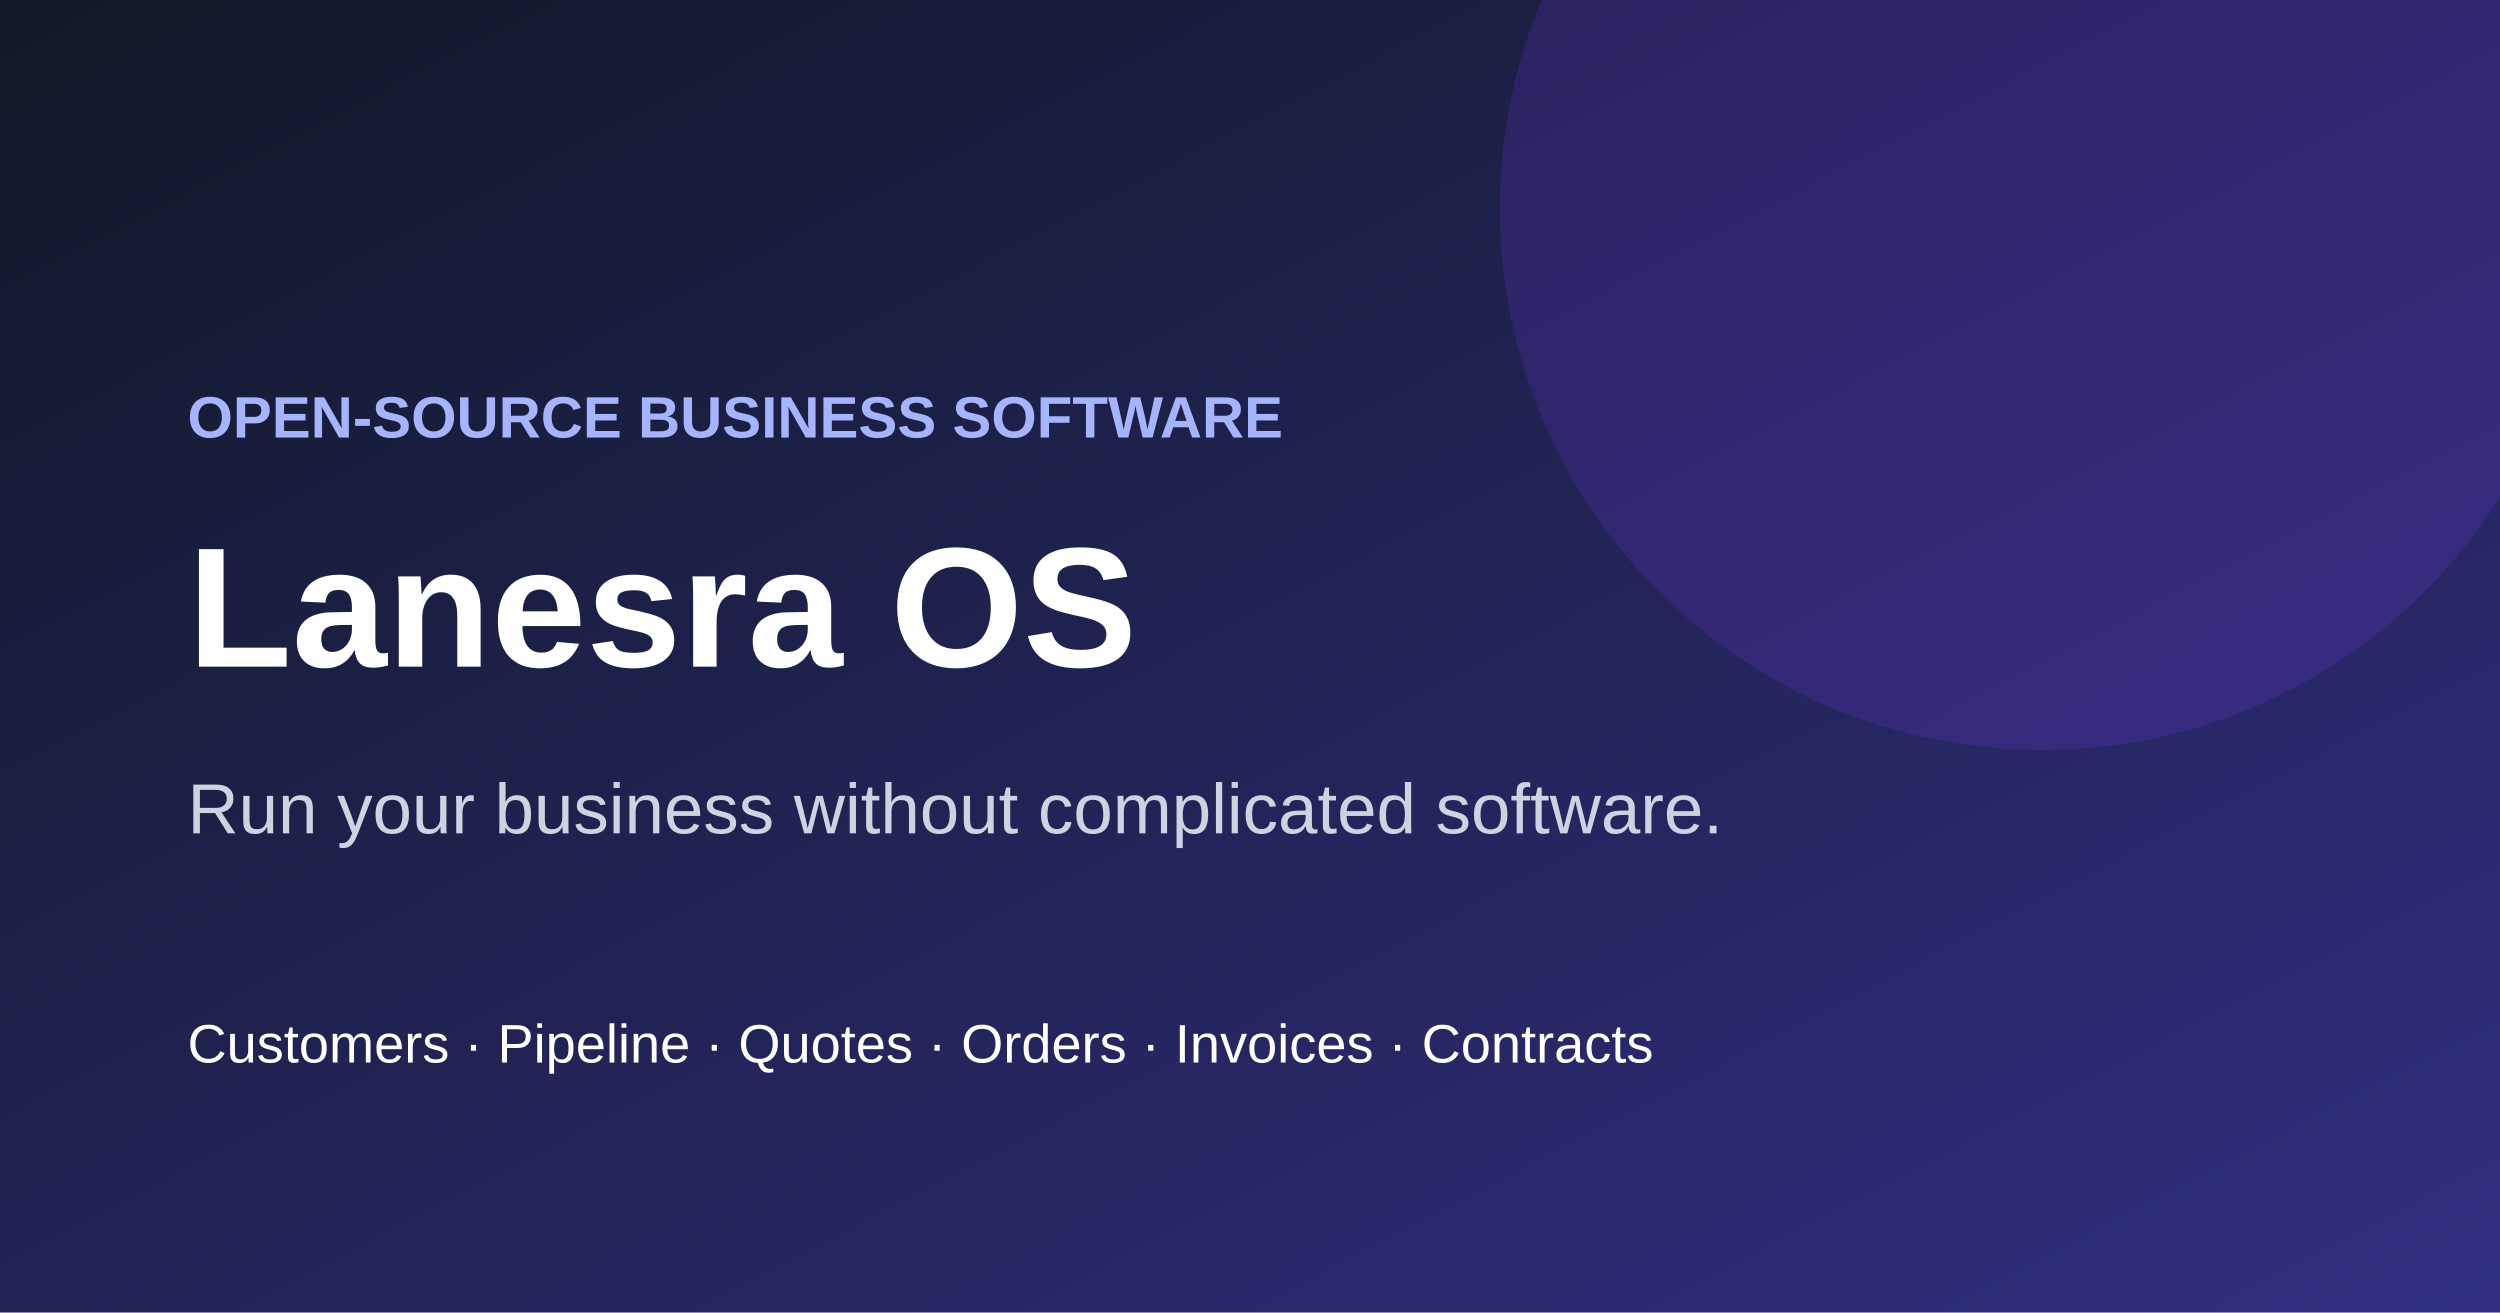
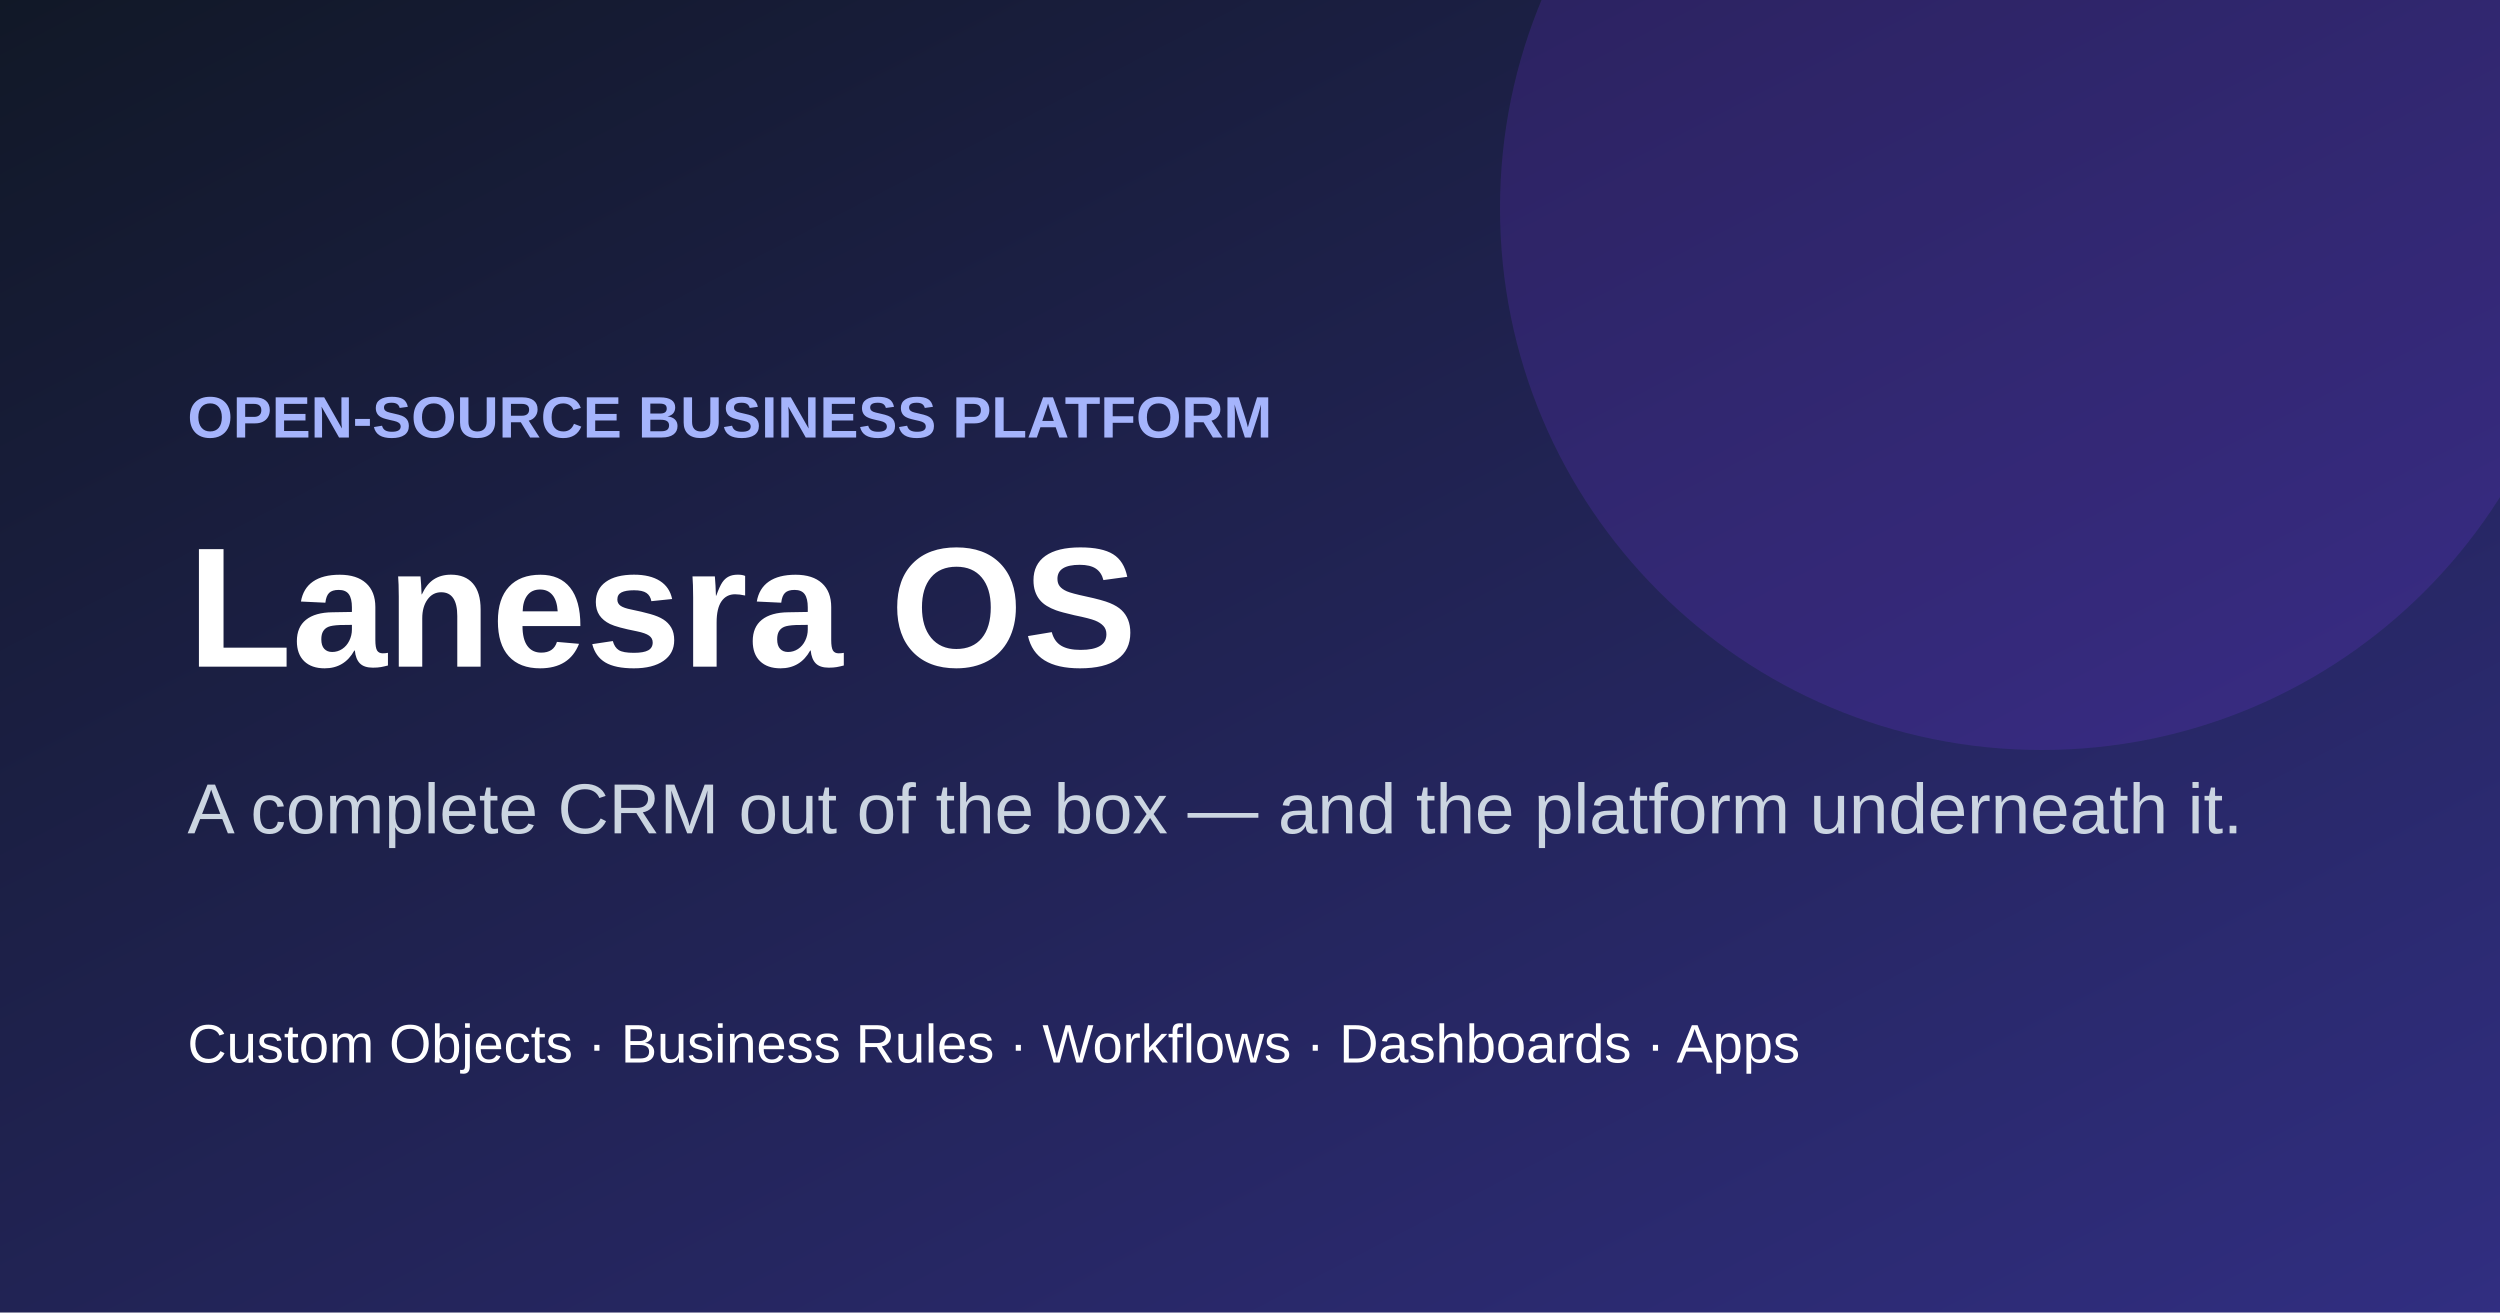
<svg xmlns="http://www.w3.org/2000/svg" width="1200" height="630">
  <defs>
    <linearGradient id="g" x1="0" y1="0" x2="1" y2="1">
      <stop stop-color="#111827" />
      <stop offset="1" stop-color="#312e81" />
    </linearGradient>
  </defs>
  <rect width="1200" height="630" fill="url(#g)" />
  <circle cx="980" cy="100" r="260" fill="#7c3aed" opacity=".18" />
-   <text x="90" y="210" fill="#a5b4fc" font-family="Arial" font-size="28" font-weight="700">OPEN-SOURCE BUSINESS SOFTWARE</text>
+   <text x="90" y="210" fill="#a5b4fc" font-family="Arial" font-size="28" font-weight="700">OPEN-SOURCE BUSINESS PLATFORM</text>
  <text x="90" y="320" fill="white" font-family="Arial" font-size="82" font-weight="800">Lanesra OS</text>
-   <text x="90" y="400" fill="#cbd5e1" font-family="Arial" font-size="34">Run your business without complicated software.</text>
-   <text x="90" y="510" fill="white" font-family="Arial" font-size="26">Customers · Pipeline · Quotes · Orders · Invoices · Contracts</text>
+   <text x="90" y="400" fill="#cbd5e1" font-family="Arial" font-size="34">A complete CRM out of the box — and the platform underneath it.</text>
+   <text x="90" y="510" fill="white" font-family="Arial" font-size="26">Custom Objects · Business Rules · Workflows · Dashboards · Apps</text>
</svg>
